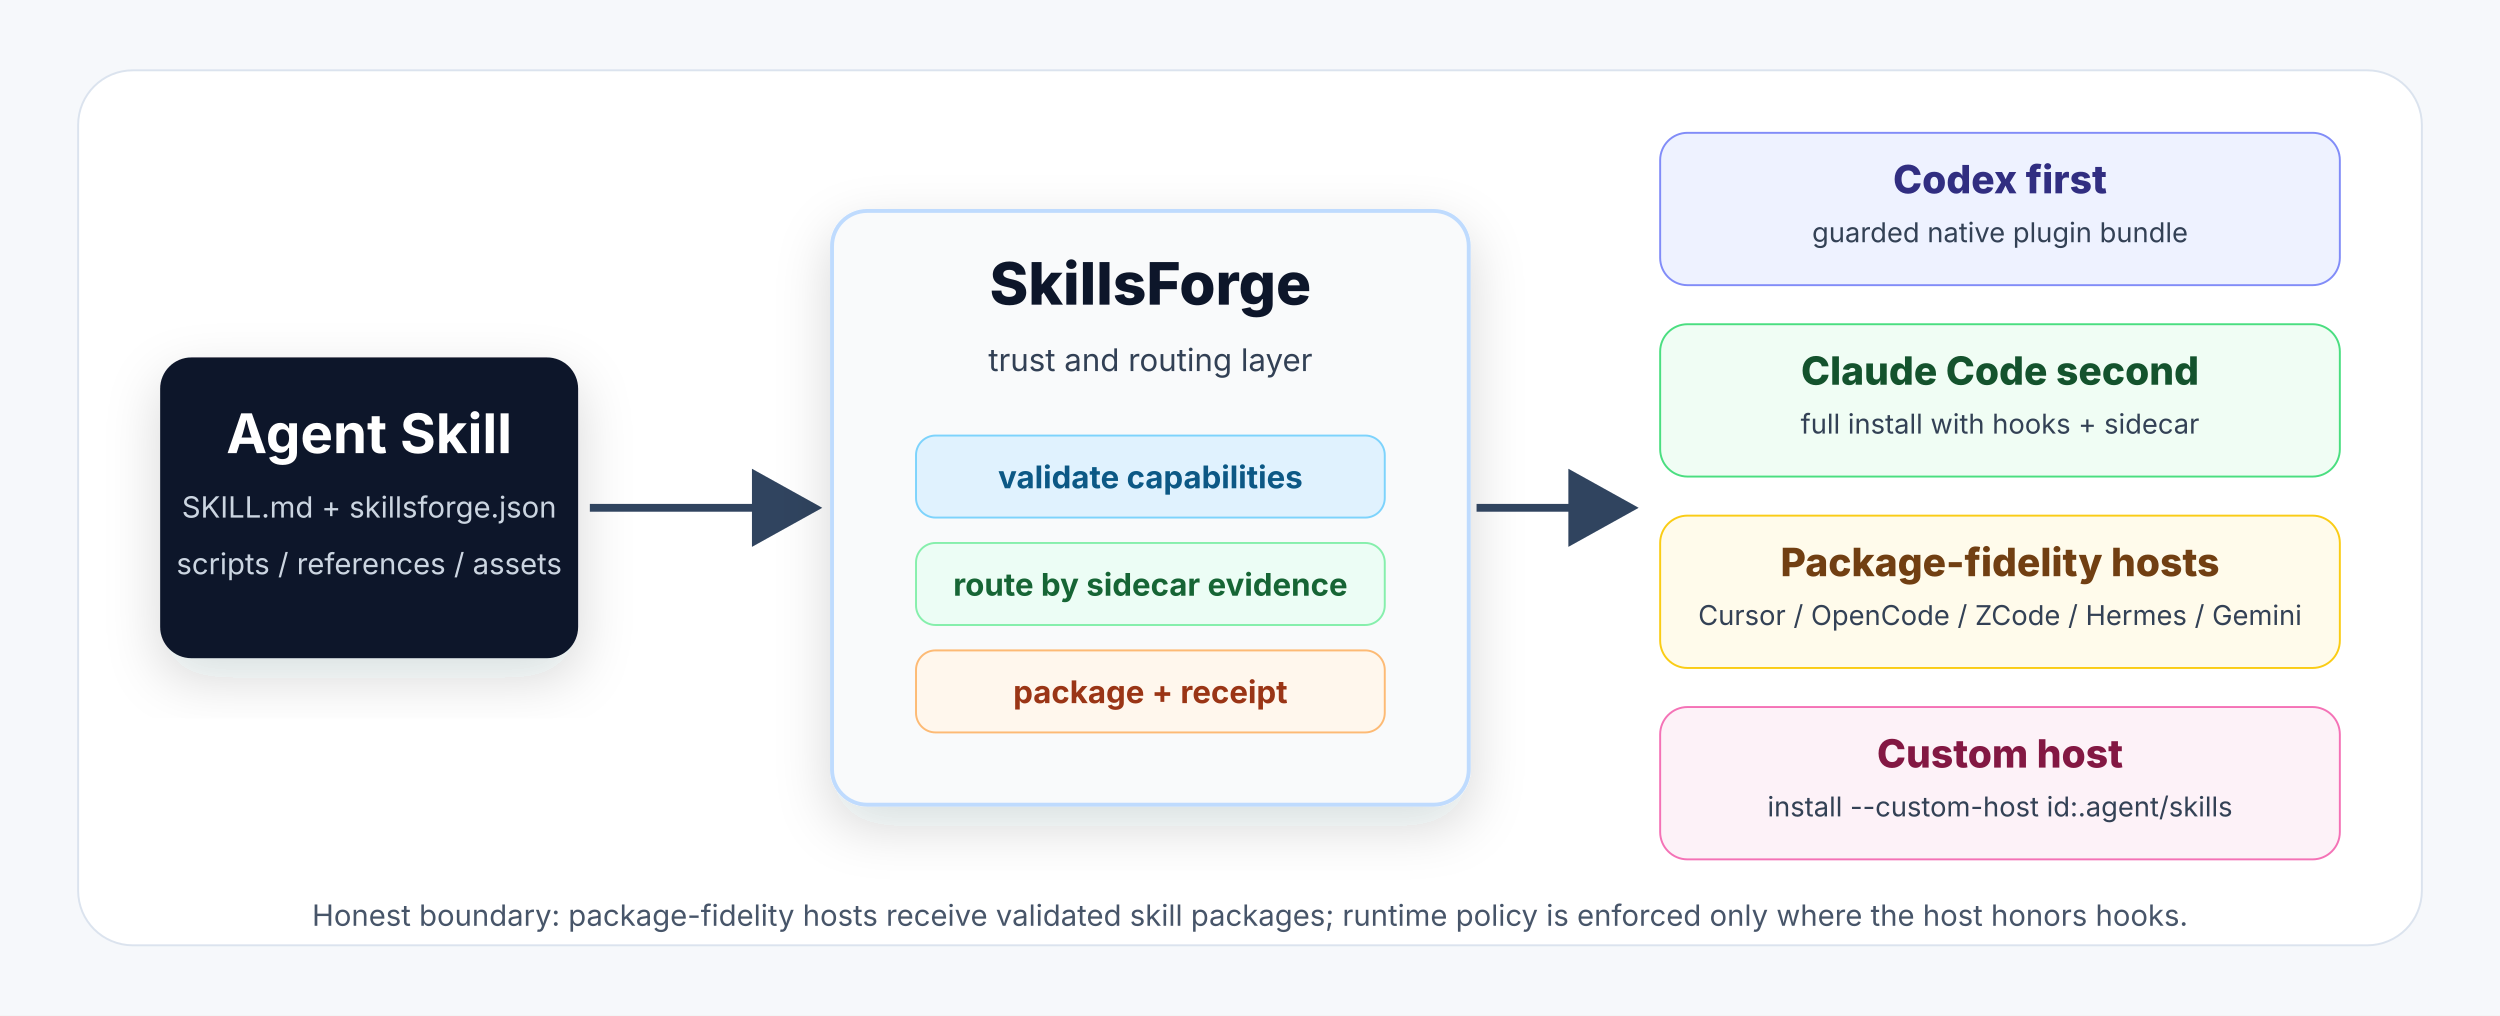
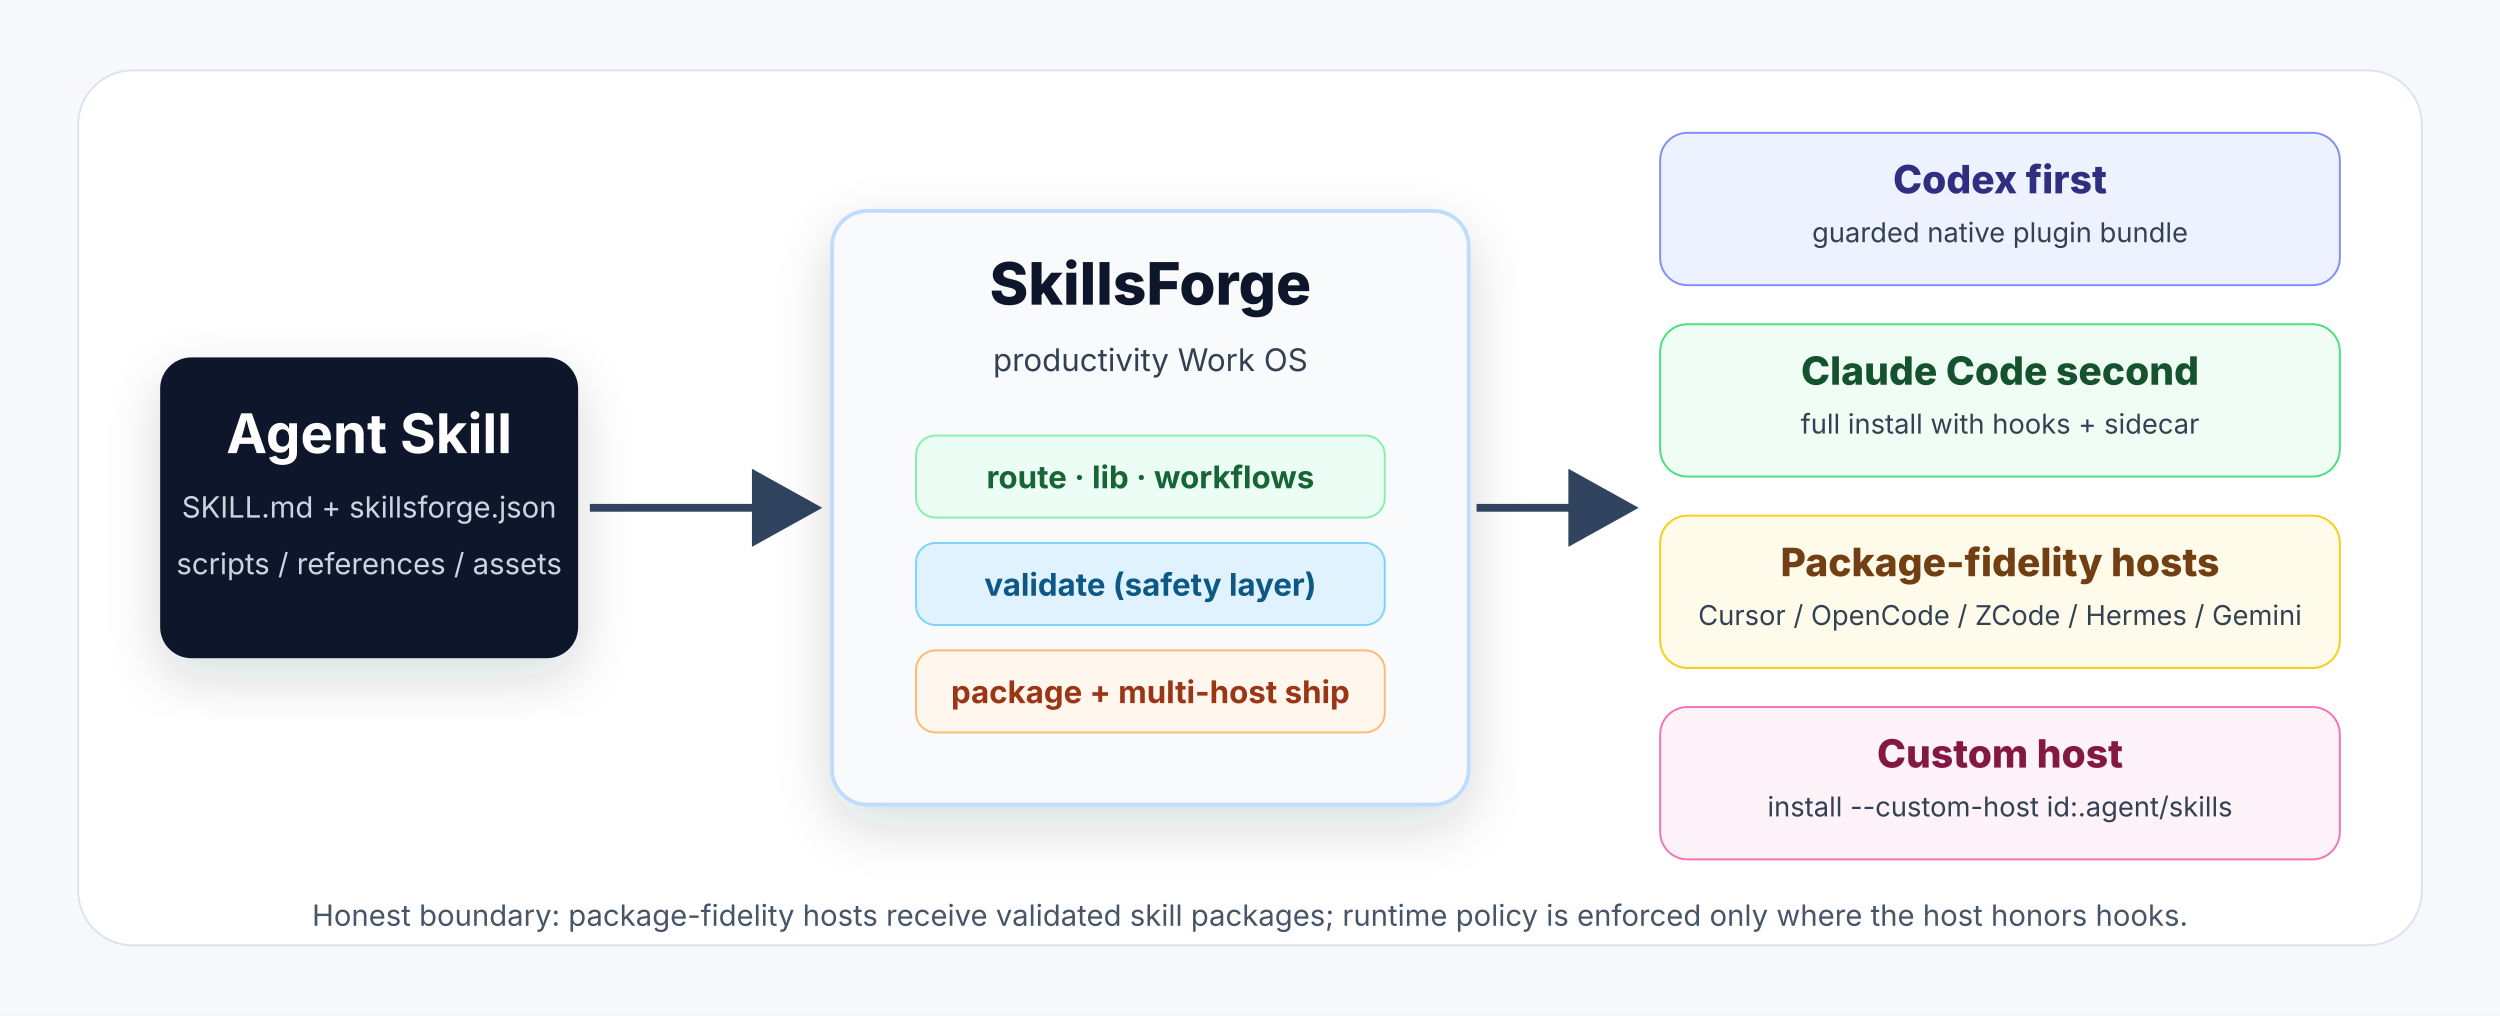
<svg xmlns="http://www.w3.org/2000/svg" width="1280" height="520" viewBox="0 0 1280 520" role="img" aria-labelledby="title desc">
  <defs>
    <filter id="soft-shadow" x="-20%" y="-20%" width="140%" height="140%">
      <feDropShadow dx="0" dy="10" stdDeviation="14" flood-color="#172033" flood-opacity="0.16" />
    </filter>
    <marker id="arrow" markerWidth="14" markerHeight="14" refX="10" refY="7" orient="auto">
      <path d="M2 2 L11 7 L2 12 Z" fill="#30445f" />
    </marker>
  </defs>
  <rect width="1280" height="520" rx="0" fill="#f6f8fb" />
  <rect x="40" y="36" width="1200" height="448" rx="28" fill="#ffffff" stroke="#dbe3ee" />
  <g filter="url(#soft-shadow)">
    <rect x="82" y="183" width="214" height="154" rx="16" fill="#0f172a" />
    <text x="189" y="232" text-anchor="middle" font-family="Inter, Arial, sans-serif" font-size="28" font-weight="700" fill="#ffffff">Agent Skill</text>
    <text x="189" y="265" text-anchor="middle" font-family="Inter, Arial, sans-serif" font-size="15" fill="#cbd5e1">SKILL.md + skillsforge.json</text>
    <text x="189" y="294" text-anchor="middle" font-family="Inter, Arial, sans-serif" font-size="15" fill="#cbd5e1">scripts / references / assets</text>
  </g>
  <line x1="302" y1="260" x2="417" y2="260" stroke="#30445f" stroke-width="4" marker-end="url(#arrow)" />
  <g filter="url(#soft-shadow)">
    <rect x="426" y="108" width="326" height="304" rx="18" fill="#f9fafb" stroke="#bfdbfe" stroke-width="2" />
    <text x="589" y="156" text-anchor="middle" font-family="Inter, Arial, sans-serif" font-size="30" font-weight="800" fill="#0f172a">SkillsForge</text>
-     <text x="589" y="190" text-anchor="middle" font-family="Inter, Arial, sans-serif" font-size="16" fill="#334155">trust and routing layer</text>
-     <rect x="469" y="223" width="240" height="42" rx="10" fill="#e0f2fe" stroke="#7dd3fc" />
-     <text x="589" y="250" text-anchor="middle" font-family="Inter, Arial, sans-serif" font-size="16" font-weight="700" fill="#075985">validate capabilities</text>
-     <rect x="469" y="278" width="240" height="42" rx="10" fill="#ecfdf5" stroke="#86efac" />
-     <text x="589" y="305" text-anchor="middle" font-family="Inter, Arial, sans-serif" font-size="16" font-weight="700" fill="#166534">route by sidecar evidence</text>
+     <text x="589" y="190" text-anchor="middle" font-family="Inter, Arial, sans-serif" font-size="16" fill="#334155">productivity Work OS</text>
+     <rect x="469" y="223" width="240" height="42" rx="10" fill="#ecfdf5" stroke="#86efac" />
+     <text x="589" y="250" text-anchor="middle" font-family="Inter, Arial, sans-serif" font-size="16" font-weight="700" fill="#166534">route · lib · workflows</text>
+     <rect x="469" y="278" width="240" height="42" rx="10" fill="#e0f2fe" stroke="#7dd3fc" />
+     <text x="589" y="305" text-anchor="middle" font-family="Inter, Arial, sans-serif" font-size="16" font-weight="700" fill="#075985">validate (safety layer)</text>
    <rect x="469" y="333" width="240" height="42" rx="10" fill="#fff7ed" stroke="#fdba74" />
-     <text x="589" y="360" text-anchor="middle" font-family="Inter, Arial, sans-serif" font-size="16" font-weight="700" fill="#9a3412">package + receipt</text>
+     <text x="589" y="360" text-anchor="middle" font-family="Inter, Arial, sans-serif" font-size="16" font-weight="700" fill="#9a3412">package + multi-host ship</text>
  </g>
  <line x1="756" y1="260" x2="835" y2="260" stroke="#30445f" stroke-width="4" marker-end="url(#arrow)" />
  <g font-family="Inter, Arial, sans-serif">
    <rect x="850" y="68" width="348" height="78" rx="14" fill="#eef2ff" stroke="#818cf8" />
    <text x="1024" y="99" text-anchor="middle" font-size="20" font-weight="800" fill="#312e81">Codex first</text>
    <text x="1024" y="124" text-anchor="middle" font-size="14" fill="#334155">guarded native plugin bundle</text>
    <rect x="850" y="166" width="348" height="78" rx="14" fill="#f0fdf4" stroke="#4ade80" />
    <text x="1024" y="197" text-anchor="middle" font-size="20" font-weight="800" fill="#14532d">Claude Code second</text>
    <text x="1024" y="222" text-anchor="middle" font-size="14" fill="#334155">full install with hooks + sidecar</text>
    <rect x="850" y="264" width="348" height="78" rx="14" fill="#fffbeb" stroke="#facc15" />
    <text x="1024" y="295" text-anchor="middle" font-size="20" font-weight="800" fill="#713f12">Package-fidelity hosts</text>
    <text x="1024" y="320" text-anchor="middle" font-size="14" fill="#334155">Cursor / OpenCode / ZCode / Hermes / Gemini</text>
    <rect x="850" y="362" width="348" height="78" rx="14" fill="#fdf2f8" stroke="#f472b6" />
    <text x="1024" y="393" text-anchor="middle" font-size="20" font-weight="800" fill="#831843">Custom host</text>
    <text x="1024" y="418" text-anchor="middle" font-size="14" fill="#334155">install --custom-host id:.agent/skills</text>
  </g>
  <text x="640" y="474" text-anchor="middle" font-family="Inter, Arial, sans-serif" font-size="15" fill="#475569">Honest boundary: package-fidelity hosts receive validated skill packages; runtime policy is enforced only where the host honors hooks.</text>
</svg>
